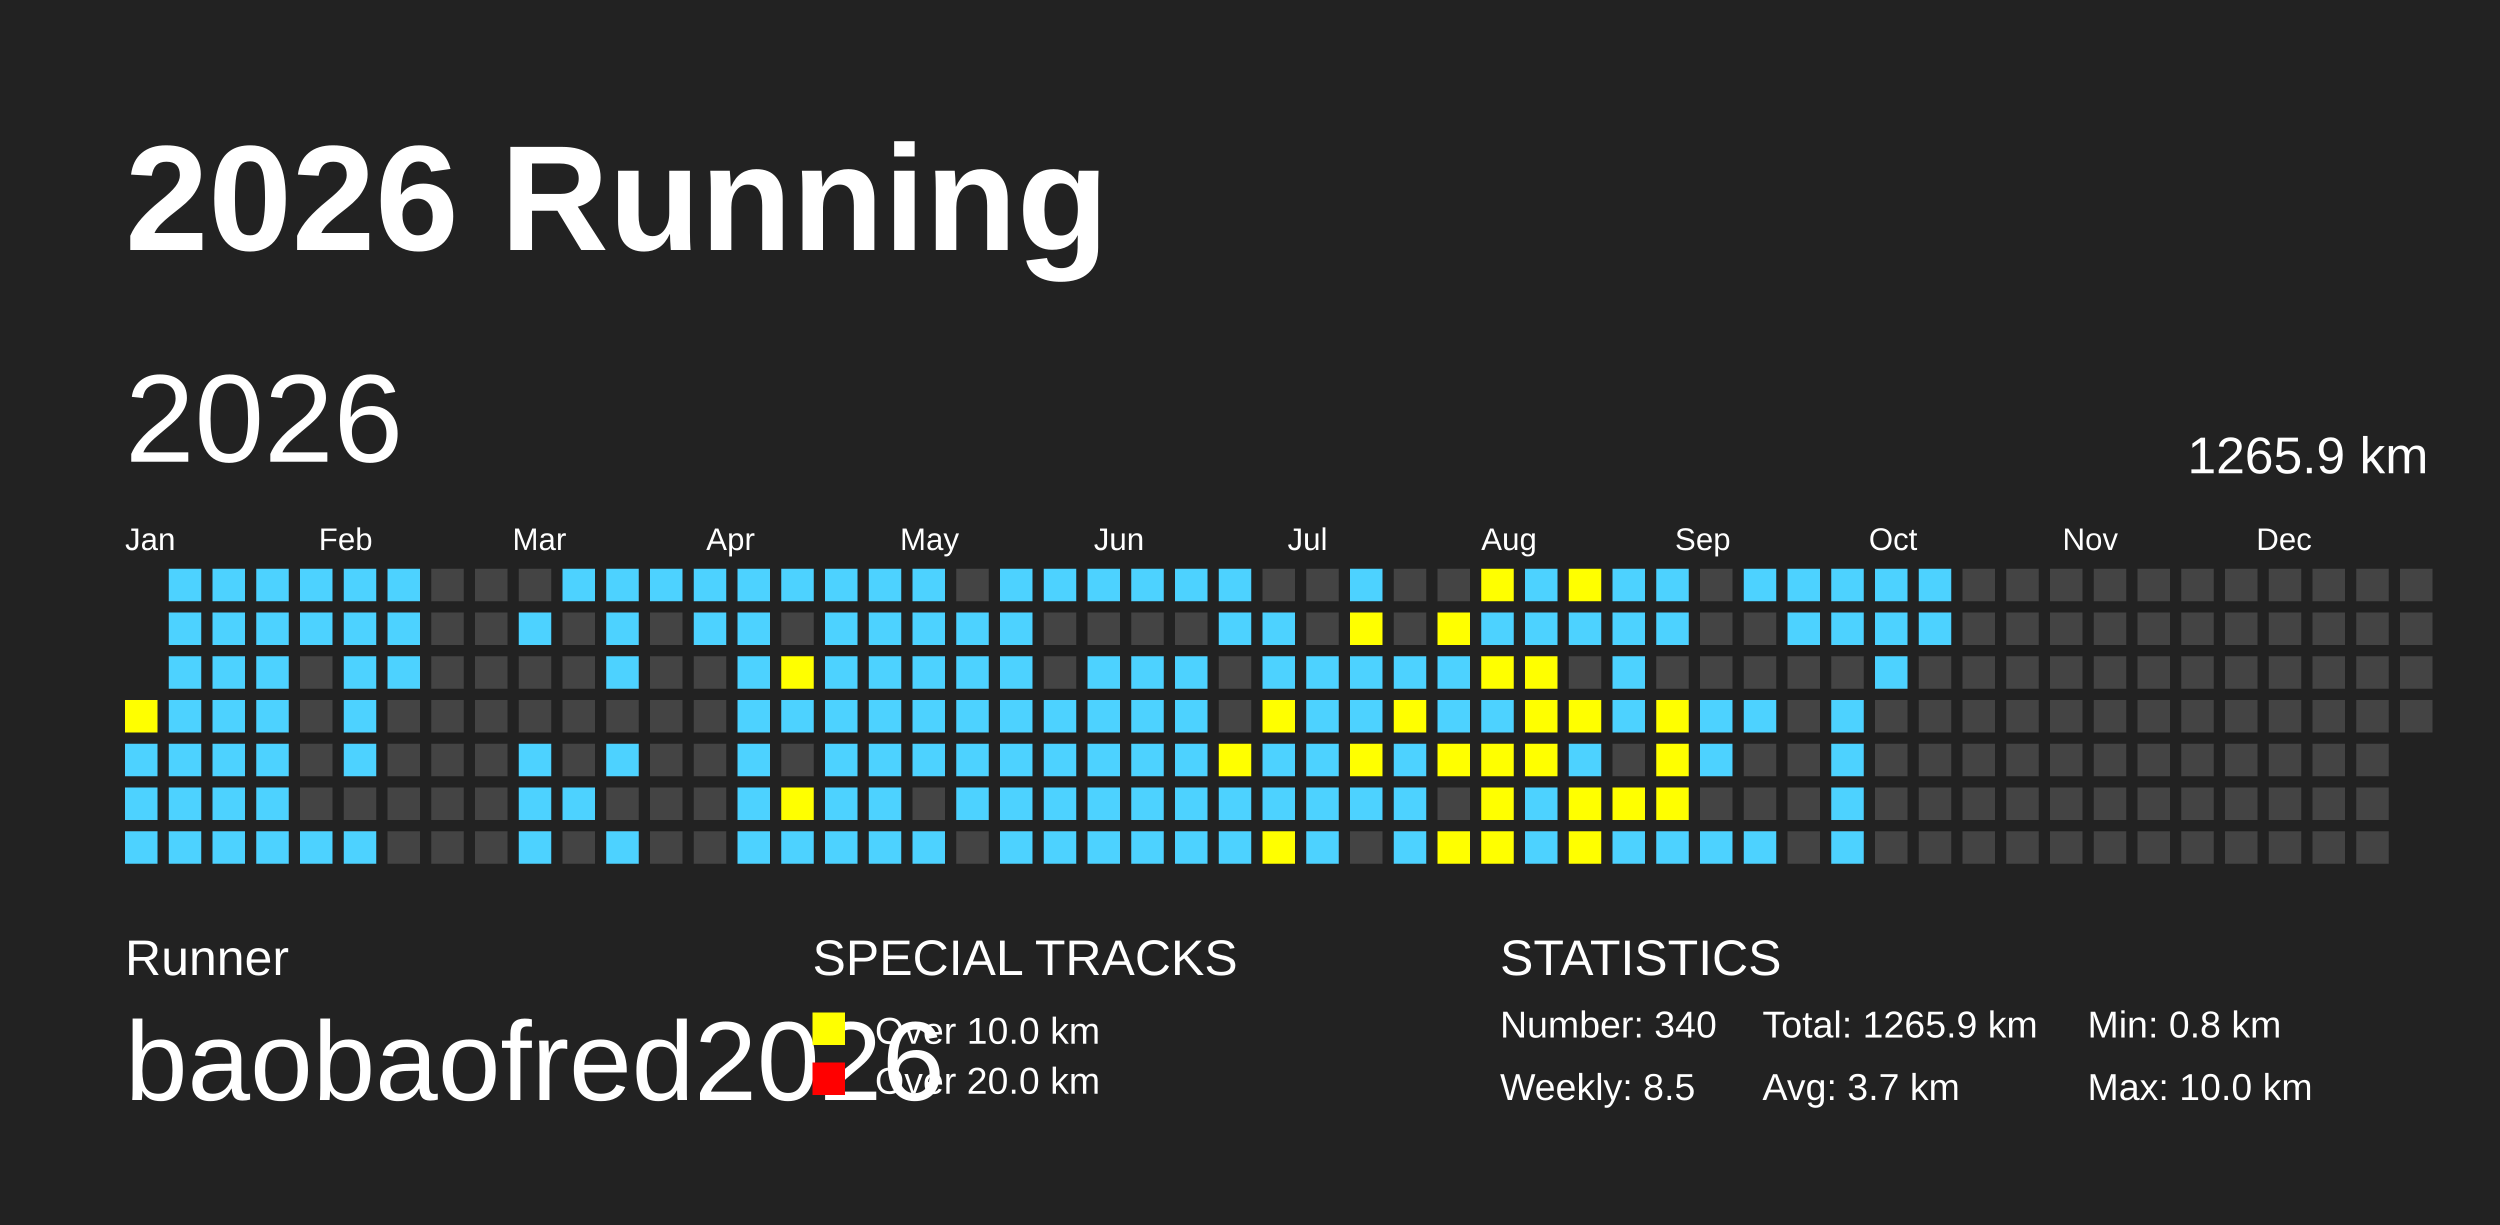
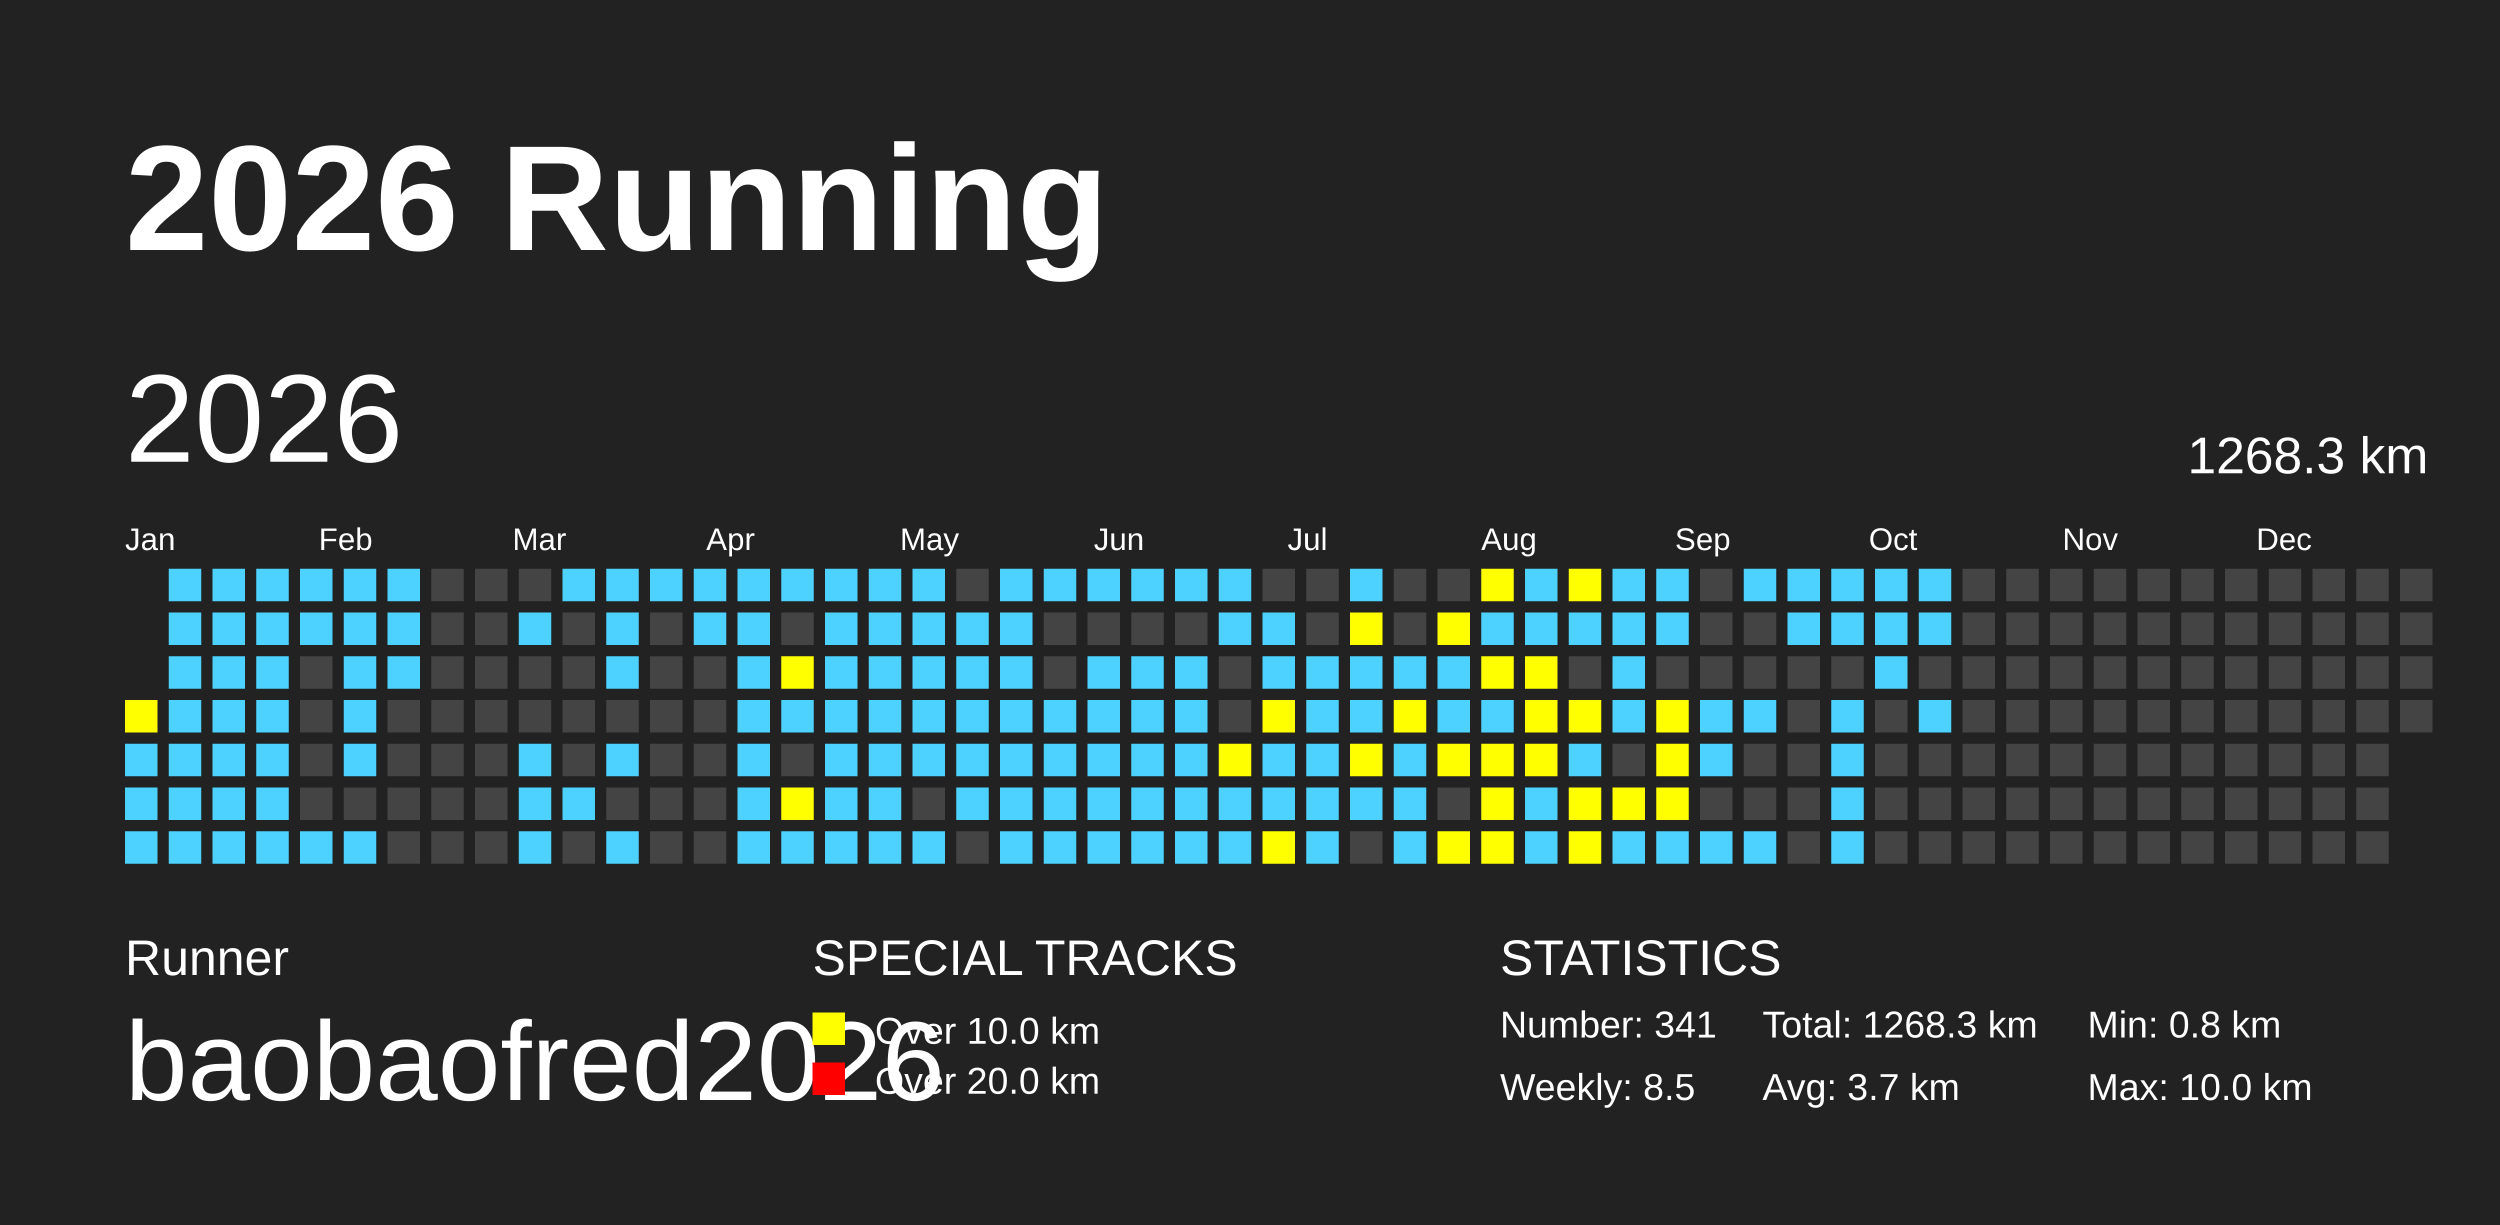
<svg xmlns="http://www.w3.org/2000/svg" baseProfile="full" height="98mm" version="1.1" viewBox="0,0,200,98" width="200mm">
  <defs />
  <rect fill="#222222" height="98" width="200" x="0" y="0" />
  <text fill="#FFFFFF" style="font-size:12px; font-family:Arial; font-weight:bold;" x="10" y="20">2026 Running</text>
  <text fill="#FFFFFF" style="font-size:4px; font-family:Arial" x="10" y="78">Runner</text>
  <text fill="#FFFFFF" style="font-size:9px; font-family:Arial" x="10" y="88">baobaofred2026</text>
  <text fill="#FFFFFF" style="font-size:4px; font-family:Arial" x="65" y="78">SPECIAL TRACKS</text>
  <rect fill="yellow" height="2.6" width="2.6" x="65" y="81" />
  <text fill="#FFFFFF" style="font-size:3px; font-family:Arial" x="70" y="83.5">Over 10.0 km</text>
  <rect fill="red" height="2.6" width="2.6" x="65" y="85" />
  <text fill="#FFFFFF" style="font-size:3px; font-family:Arial" x="70" y="87.5">Over 20.0 km</text>
  <text fill="#FFFFFF" style="font-size:4px; font-family:Arial" x="120" y="78">STATISTICS</text>
-   <text fill="#FFFFFF" style="font-size:3px; font-family:Arial" x="120" y="83">Number: 340</text>
+   <text fill="#FFFFFF" style="font-size:3px; font-family:Arial" x="120" y="83">Number: 341</text>
  <text fill="#FFFFFF" style="font-size:3px; font-family:Arial" x="120" y="88">Weekly: 8.5</text>
-   <text fill="#FFFFFF" style="font-size:3px; font-family:Arial" x="141" y="83">Total: 1265.9 km</text>
+   <text fill="#FFFFFF" style="font-size:3px; font-family:Arial" x="141" y="83">Total: 1268.3 km</text>
  <text fill="#FFFFFF" style="font-size:3px; font-family:Arial" x="141" y="88">Avg: 3.7 km</text>
  <text fill="#FFFFFF" style="font-size:3px; font-family:Arial" x="167" y="83">Min: 0.8 km</text>
  <text fill="#FFFFFF" style="font-size:3px; font-family:Arial" x="167" y="88">Max: 10.0 km</text>
  <text dominant-baseline="hanging" fill="#FFFFFF" style="font-size:10.0px; font-family:Arial;" x="10" y="30">2026</text>
-   <text dominant-baseline="hanging" fill="#FFFFFF" style="font-size:4.125px; font-family:Arial;" x="175" y="35">1265.9 km</text>
+   <text dominant-baseline="hanging" fill="#FFFFFF" style="font-size:4.125px; font-family:Arial;" x="175" y="35">1268.3 km</text>
  <text fill="#FFFFFF" style="font-size:2.5px; font-family:Arial" x="10.0" y="44">Jan</text>
  <text fill="#FFFFFF" style="font-size:2.5px; font-family:Arial" x="25.5" y="44">Feb</text>
  <text fill="#FFFFFF" style="font-size:2.5px; font-family:Arial" x="41.0" y="44">Mar</text>
  <text fill="#FFFFFF" style="font-size:2.5px; font-family:Arial" x="56.5" y="44">Apr</text>
  <text fill="#FFFFFF" style="font-size:2.5px; font-family:Arial" x="72.0" y="44">May</text>
  <text fill="#FFFFFF" style="font-size:2.5px; font-family:Arial" x="87.5" y="44">Jun</text>
  <text fill="#FFFFFF" style="font-size:2.5px; font-family:Arial" x="103.0" y="44">Jul</text>
  <text fill="#FFFFFF" style="font-size:2.5px; font-family:Arial" x="118.5" y="44">Aug</text>
  <text fill="#FFFFFF" style="font-size:2.5px; font-family:Arial" x="134.0" y="44">Sep</text>
  <text fill="#FFFFFF" style="font-size:2.5px; font-family:Arial" x="149.5" y="44">Oct</text>
  <text fill="#FFFFFF" style="font-size:2.5px; font-family:Arial" x="165.0" y="44">Nov</text>
  <text fill="#FFFFFF" style="font-size:2.5px; font-family:Arial" x="180.5" y="44">Dec</text>
  <rect fill="yellow" height="2.6" width="2.6" x="10.0" y="56.0" />
  <rect fill="#4DD2FF" height="2.6" width="2.6" x="10.0" y="59.5" />
  <rect fill="#4DD2FF" height="2.6" width="2.6" x="10.0" y="63.0" />
  <rect fill="#4DD2FF" height="2.6" width="2.6" x="10.0" y="66.5" />
  <rect fill="#4DD2FF" height="2.6" width="2.6" x="13.5" y="45.5" />
  <rect fill="#4DD2FF" height="2.6" width="2.6" x="13.5" y="49.0" />
  <rect fill="#4DD2FF" height="2.6" width="2.6" x="13.5" y="52.5" />
  <rect fill="#4DD2FF" height="2.6" width="2.6" x="13.5" y="56.0" />
  <rect fill="#4DD2FF" height="2.6" width="2.6" x="13.5" y="59.5" />
  <rect fill="#4DD2FF" height="2.6" width="2.6" x="13.5" y="63.0" />
  <rect fill="#4DD2FF" height="2.6" width="2.6" x="13.5" y="66.5" />
  <rect fill="#4DD2FF" height="2.6" width="2.6" x="17.0" y="45.5" />
  <rect fill="#4DD2FF" height="2.6" width="2.6" x="17.0" y="49.0" />
  <rect fill="#4DD2FF" height="2.6" width="2.6" x="17.0" y="52.5" />
  <rect fill="#4DD2FF" height="2.6" width="2.6" x="17.0" y="56.0" />
  <rect fill="#4DD2FF" height="2.6" width="2.6" x="17.0" y="59.5" />
  <rect fill="#4DD2FF" height="2.6" width="2.6" x="17.0" y="63.0" />
  <rect fill="#4DD2FF" height="2.6" width="2.6" x="17.0" y="66.5" />
  <rect fill="#4DD2FF" height="2.6" width="2.6" x="20.5" y="45.5" />
  <rect fill="#4DD2FF" height="2.6" width="2.6" x="20.5" y="49.0" />
  <rect fill="#4DD2FF" height="2.6" width="2.6" x="20.5" y="52.5" />
  <rect fill="#4DD2FF" height="2.6" width="2.6" x="20.5" y="56.0" />
  <rect fill="#4DD2FF" height="2.6" width="2.6" x="20.5" y="59.5" />
  <rect fill="#4DD2FF" height="2.6" width="2.6" x="20.5" y="63.0" />
  <rect fill="#4DD2FF" height="2.6" width="2.6" x="20.5" y="66.5" />
  <rect fill="#4DD2FF" height="2.6" width="2.6" x="24.0" y="45.5" />
  <rect fill="#4DD2FF" height="2.6" width="2.6" x="24.0" y="49.0" />
  <rect fill="#444444" height="2.6" width="2.6" x="24.0" y="52.5" />
  <rect fill="#444444" height="2.6" width="2.6" x="24.0" y="56.0" />
  <rect fill="#444444" height="2.6" width="2.6" x="24.0" y="59.5" />
  <rect fill="#444444" height="2.6" width="2.6" x="24.0" y="63.0" />
  <rect fill="#4DD2FF" height="2.6" width="2.6" x="24.0" y="66.5" />
  <rect fill="#4DD2FF" height="2.6" width="2.6" x="27.5" y="45.5" />
  <rect fill="#4DD2FF" height="2.6" width="2.6" x="27.5" y="49.0" />
  <rect fill="#4DD2FF" height="2.6" width="2.6" x="27.5" y="52.5" />
  <rect fill="#4DD2FF" height="2.6" width="2.6" x="27.5" y="56.0" />
  <rect fill="#4DD2FF" height="2.6" width="2.6" x="27.5" y="59.5" />
  <rect fill="#444444" height="2.6" width="2.6" x="27.5" y="63.0" />
  <rect fill="#4DD2FF" height="2.6" width="2.6" x="27.5" y="66.5" />
  <rect fill="#4DD2FF" height="2.6" width="2.6" x="31.0" y="45.5" />
  <rect fill="#4DD2FF" height="2.6" width="2.6" x="31.0" y="49.0" />
  <rect fill="#4DD2FF" height="2.6" width="2.6" x="31.0" y="52.5" />
  <rect fill="#444444" height="2.6" width="2.6" x="31.0" y="56.0" />
  <rect fill="#444444" height="2.6" width="2.6" x="31.0" y="59.5" />
  <rect fill="#444444" height="2.6" width="2.6" x="31.0" y="63.0" />
  <rect fill="#444444" height="2.6" width="2.6" x="31.0" y="66.5" />
  <rect fill="#444444" height="2.6" width="2.6" x="34.5" y="45.5" />
  <rect fill="#444444" height="2.6" width="2.6" x="34.5" y="49.0" />
  <rect fill="#444444" height="2.6" width="2.6" x="34.5" y="52.5" />
  <rect fill="#444444" height="2.6" width="2.6" x="34.5" y="56.0" />
  <rect fill="#444444" height="2.6" width="2.6" x="34.5" y="59.5" />
  <rect fill="#444444" height="2.6" width="2.6" x="34.5" y="63.0" />
  <rect fill="#444444" height="2.6" width="2.6" x="34.5" y="66.5" />
  <rect fill="#444444" height="2.6" width="2.6" x="38.0" y="45.5" />
  <rect fill="#444444" height="2.6" width="2.6" x="38.0" y="49.0" />
  <rect fill="#444444" height="2.6" width="2.6" x="38.0" y="52.5" />
  <rect fill="#444444" height="2.6" width="2.6" x="38.0" y="56.0" />
  <rect fill="#444444" height="2.6" width="2.6" x="38.0" y="59.5" />
  <rect fill="#444444" height="2.6" width="2.6" x="38.0" y="63.0" />
  <rect fill="#444444" height="2.6" width="2.6" x="38.0" y="66.5" />
  <rect fill="#444444" height="2.6" width="2.6" x="41.5" y="45.5" />
  <rect fill="#4DD2FF" height="2.6" width="2.6" x="41.5" y="49.0" />
  <rect fill="#444444" height="2.6" width="2.6" x="41.5" y="52.5" />
  <rect fill="#444444" height="2.6" width="2.6" x="41.5" y="56.0" />
  <rect fill="#4DD2FF" height="2.6" width="2.6" x="41.5" y="59.5" />
  <rect fill="#4DD2FF" height="2.6" width="2.6" x="41.5" y="63.0" />
  <rect fill="#4DD2FF" height="2.6" width="2.6" x="41.5" y="66.5" />
  <rect fill="#4DD2FF" height="2.6" width="2.6" x="45.0" y="45.5" />
  <rect fill="#444444" height="2.6" width="2.6" x="45.0" y="49.0" />
  <rect fill="#444444" height="2.6" width="2.6" x="45.0" y="52.5" />
  <rect fill="#444444" height="2.6" width="2.6" x="45.0" y="56.0" />
  <rect fill="#444444" height="2.6" width="2.6" x="45.0" y="59.5" />
  <rect fill="#4DD2FF" height="2.6" width="2.6" x="45.0" y="63.0" />
  <rect fill="#444444" height="2.6" width="2.6" x="45.0" y="66.5" />
  <rect fill="#4DD2FF" height="2.6" width="2.6" x="48.5" y="45.5" />
  <rect fill="#4DD2FF" height="2.6" width="2.6" x="48.5" y="49.0" />
  <rect fill="#4DD2FF" height="2.6" width="2.6" x="48.5" y="52.5" />
  <rect fill="#444444" height="2.6" width="2.6" x="48.5" y="56.0" />
  <rect fill="#4DD2FF" height="2.6" width="2.6" x="48.5" y="59.5" />
  <rect fill="#444444" height="2.6" width="2.6" x="48.5" y="63.0" />
  <rect fill="#4DD2FF" height="2.6" width="2.6" x="48.5" y="66.5" />
  <rect fill="#4DD2FF" height="2.6" width="2.6" x="52.0" y="45.5" />
  <rect fill="#444444" height="2.6" width="2.6" x="52.0" y="49.0" />
  <rect fill="#444444" height="2.6" width="2.6" x="52.0" y="52.5" />
  <rect fill="#444444" height="2.6" width="2.6" x="52.0" y="56.0" />
  <rect fill="#444444" height="2.6" width="2.6" x="52.0" y="59.5" />
  <rect fill="#444444" height="2.6" width="2.6" x="52.0" y="63.0" />
  <rect fill="#444444" height="2.6" width="2.6" x="52.0" y="66.5" />
  <rect fill="#4DD2FF" height="2.6" width="2.6" x="55.5" y="45.5" />
  <rect fill="#4DD2FF" height="2.6" width="2.6" x="55.5" y="49.0" />
  <rect fill="#444444" height="2.6" width="2.6" x="55.5" y="52.5" />
  <rect fill="#444444" height="2.6" width="2.6" x="55.5" y="56.0" />
  <rect fill="#444444" height="2.6" width="2.6" x="55.5" y="59.5" />
  <rect fill="#444444" height="2.6" width="2.6" x="55.5" y="63.0" />
  <rect fill="#444444" height="2.6" width="2.6" x="55.5" y="66.5" />
  <rect fill="#4DD2FF" height="2.6" width="2.6" x="59.0" y="45.5" />
  <rect fill="#4DD2FF" height="2.6" width="2.6" x="59.0" y="49.0" />
  <rect fill="#4DD2FF" height="2.6" width="2.6" x="59.0" y="52.5" />
  <rect fill="#4DD2FF" height="2.6" width="2.6" x="59.0" y="56.0" />
  <rect fill="#4DD2FF" height="2.6" width="2.6" x="59.0" y="59.5" />
  <rect fill="#4DD2FF" height="2.6" width="2.6" x="59.0" y="63.0" />
  <rect fill="#4DD2FF" height="2.6" width="2.6" x="59.0" y="66.5" />
  <rect fill="#4DD2FF" height="2.6" width="2.6" x="62.5" y="45.5" />
  <rect fill="#444444" height="2.6" width="2.6" x="62.5" y="49.0" />
  <rect fill="yellow" height="2.6" width="2.6" x="62.5" y="52.5" />
  <rect fill="#4DD2FF" height="2.6" width="2.6" x="62.5" y="56.0" />
  <rect fill="#444444" height="2.6" width="2.6" x="62.5" y="59.5" />
  <rect fill="yellow" height="2.6" width="2.6" x="62.5" y="63.0" />
  <rect fill="#4DD2FF" height="2.6" width="2.6" x="62.5" y="66.5" />
  <rect fill="#4DD2FF" height="2.6" width="2.6" x="66.0" y="45.5" />
  <rect fill="#4DD2FF" height="2.6" width="2.6" x="66.0" y="49.0" />
  <rect fill="#4DD2FF" height="2.6" width="2.6" x="66.0" y="52.5" />
  <rect fill="#4DD2FF" height="2.6" width="2.6" x="66.0" y="56.0" />
  <rect fill="#4DD2FF" height="2.6" width="2.6" x="66.0" y="59.5" />
  <rect fill="#4DD2FF" height="2.6" width="2.6" x="66.0" y="63.0" />
  <rect fill="#4DD2FF" height="2.6" width="2.6" x="66.0" y="66.5" />
  <rect fill="#4DD2FF" height="2.6" width="2.6" x="69.5" y="45.5" />
  <rect fill="#4DD2FF" height="2.6" width="2.6" x="69.5" y="49.0" />
  <rect fill="#4DD2FF" height="2.6" width="2.6" x="69.5" y="52.5" />
  <rect fill="#4DD2FF" height="2.6" width="2.6" x="69.5" y="56.0" />
  <rect fill="#4DD2FF" height="2.6" width="2.6" x="69.5" y="59.5" />
  <rect fill="#4DD2FF" height="2.6" width="2.6" x="69.5" y="63.0" />
  <rect fill="#4DD2FF" height="2.6" width="2.6" x="69.5" y="66.5" />
  <rect fill="#4DD2FF" height="2.6" width="2.6" x="73.0" y="45.5" />
  <rect fill="#4DD2FF" height="2.6" width="2.6" x="73.0" y="49.0" />
  <rect fill="#4DD2FF" height="2.6" width="2.6" x="73.0" y="52.5" />
  <rect fill="#4DD2FF" height="2.6" width="2.6" x="73.0" y="56.0" />
  <rect fill="#4DD2FF" height="2.6" width="2.6" x="73.0" y="59.5" />
  <rect fill="#444444" height="2.6" width="2.6" x="73.0" y="63.0" />
  <rect fill="#4DD2FF" height="2.6" width="2.6" x="73.0" y="66.5" />
  <rect fill="#444444" height="2.6" width="2.6" x="76.5" y="45.5" />
  <rect fill="#4DD2FF" height="2.6" width="2.6" x="76.5" y="49.0" />
  <rect fill="#4DD2FF" height="2.6" width="2.6" x="76.5" y="52.5" />
  <rect fill="#4DD2FF" height="2.6" width="2.6" x="76.5" y="56.0" />
  <rect fill="#4DD2FF" height="2.6" width="2.6" x="76.5" y="59.5" />
  <rect fill="#4DD2FF" height="2.6" width="2.6" x="76.5" y="63.0" />
  <rect fill="#444444" height="2.6" width="2.6" x="76.5" y="66.5" />
  <rect fill="#4DD2FF" height="2.6" width="2.6" x="80.0" y="45.5" />
  <rect fill="#4DD2FF" height="2.6" width="2.6" x="80.0" y="49.0" />
  <rect fill="#4DD2FF" height="2.6" width="2.6" x="80.0" y="52.5" />
  <rect fill="#4DD2FF" height="2.6" width="2.6" x="80.0" y="56.0" />
  <rect fill="#4DD2FF" height="2.6" width="2.6" x="80.0" y="59.5" />
  <rect fill="#4DD2FF" height="2.6" width="2.6" x="80.0" y="63.0" />
  <rect fill="#4DD2FF" height="2.6" width="2.6" x="80.0" y="66.5" />
  <rect fill="#4DD2FF" height="2.6" width="2.6" x="83.5" y="45.5" />
  <rect fill="#444444" height="2.6" width="2.6" x="83.5" y="49.0" />
  <rect fill="#444444" height="2.6" width="2.6" x="83.5" y="52.5" />
  <rect fill="#4DD2FF" height="2.6" width="2.6" x="83.5" y="56.0" />
  <rect fill="#4DD2FF" height="2.6" width="2.6" x="83.5" y="59.5" />
  <rect fill="#4DD2FF" height="2.6" width="2.6" x="83.5" y="63.0" />
  <rect fill="#4DD2FF" height="2.6" width="2.6" x="83.5" y="66.5" />
  <rect fill="#4DD2FF" height="2.6" width="2.6" x="87.0" y="45.5" />
  <rect fill="#444444" height="2.6" width="2.6" x="87.0" y="49.0" />
  <rect fill="#4DD2FF" height="2.6" width="2.6" x="87.0" y="52.5" />
  <rect fill="#4DD2FF" height="2.6" width="2.6" x="87.0" y="56.0" />
  <rect fill="#4DD2FF" height="2.6" width="2.6" x="87.0" y="59.5" />
  <rect fill="#4DD2FF" height="2.6" width="2.6" x="87.0" y="63.0" />
  <rect fill="#4DD2FF" height="2.6" width="2.6" x="87.0" y="66.5" />
  <rect fill="#4DD2FF" height="2.6" width="2.6" x="90.5" y="45.5" />
  <rect fill="#444444" height="2.6" width="2.6" x="90.5" y="49.0" />
  <rect fill="#4DD2FF" height="2.6" width="2.6" x="90.5" y="52.5" />
  <rect fill="#4DD2FF" height="2.6" width="2.6" x="90.5" y="56.0" />
  <rect fill="#4DD2FF" height="2.6" width="2.6" x="90.5" y="59.5" />
  <rect fill="#4DD2FF" height="2.6" width="2.6" x="90.5" y="63.0" />
  <rect fill="#4DD2FF" height="2.6" width="2.6" x="90.5" y="66.5" />
  <rect fill="#4DD2FF" height="2.6" width="2.6" x="94.0" y="45.5" />
  <rect fill="#444444" height="2.6" width="2.6" x="94.0" y="49.0" />
  <rect fill="#4DD2FF" height="2.6" width="2.6" x="94.0" y="52.5" />
  <rect fill="#4DD2FF" height="2.6" width="2.6" x="94.0" y="56.0" />
  <rect fill="#4DD2FF" height="2.6" width="2.6" x="94.0" y="59.5" />
  <rect fill="#4DD2FF" height="2.6" width="2.6" x="94.0" y="63.0" />
  <rect fill="#4DD2FF" height="2.6" width="2.6" x="94.0" y="66.5" />
  <rect fill="#4DD2FF" height="2.6" width="2.6" x="97.5" y="45.5" />
  <rect fill="#4DD2FF" height="2.6" width="2.6" x="97.5" y="49.0" />
  <rect fill="#444444" height="2.6" width="2.6" x="97.5" y="52.5" />
  <rect fill="#444444" height="2.6" width="2.6" x="97.5" y="56.0" />
  <rect fill="yellow" height="2.6" width="2.6" x="97.5" y="59.5" />
  <rect fill="#4DD2FF" height="2.6" width="2.6" x="97.5" y="63.0" />
  <rect fill="#4DD2FF" height="2.6" width="2.6" x="97.5" y="66.5" />
  <rect fill="#444444" height="2.6" width="2.6" x="101.0" y="45.5" />
  <rect fill="#4DD2FF" height="2.6" width="2.6" x="101.0" y="49.0" />
  <rect fill="#4DD2FF" height="2.6" width="2.6" x="101.0" y="52.5" />
  <rect fill="yellow" height="2.6" width="2.6" x="101.0" y="56.0" />
  <rect fill="#4DD2FF" height="2.6" width="2.6" x="101.0" y="59.5" />
  <rect fill="#4DD2FF" height="2.6" width="2.6" x="101.0" y="63.0" />
  <rect fill="yellow" height="2.6" width="2.6" x="101.0" y="66.5" />
  <rect fill="#444444" height="2.6" width="2.6" x="104.5" y="45.5" />
  <rect fill="#444444" height="2.6" width="2.6" x="104.5" y="49.0" />
  <rect fill="#4DD2FF" height="2.6" width="2.6" x="104.5" y="52.5" />
  <rect fill="#4DD2FF" height="2.6" width="2.6" x="104.5" y="56.0" />
  <rect fill="#4DD2FF" height="2.6" width="2.6" x="104.5" y="59.5" />
  <rect fill="#4DD2FF" height="2.6" width="2.6" x="104.5" y="63.0" />
  <rect fill="#4DD2FF" height="2.6" width="2.6" x="104.5" y="66.5" />
  <rect fill="#4DD2FF" height="2.6" width="2.6" x="108.0" y="45.5" />
  <rect fill="yellow" height="2.6" width="2.6" x="108.0" y="49.0" />
  <rect fill="#4DD2FF" height="2.6" width="2.6" x="108.0" y="52.5" />
  <rect fill="#4DD2FF" height="2.6" width="2.6" x="108.0" y="56.0" />
  <rect fill="yellow" height="2.6" width="2.6" x="108.0" y="59.5" />
  <rect fill="#4DD2FF" height="2.6" width="2.6" x="108.0" y="63.0" />
  <rect fill="#444444" height="2.6" width="2.6" x="108.0" y="66.5" />
  <rect fill="#444444" height="2.6" width="2.6" x="111.5" y="45.5" />
  <rect fill="#444444" height="2.6" width="2.6" x="111.5" y="49.0" />
  <rect fill="#4DD2FF" height="2.6" width="2.6" x="111.5" y="52.5" />
  <rect fill="yellow" height="2.6" width="2.6" x="111.5" y="56.0" />
  <rect fill="#4DD2FF" height="2.6" width="2.6" x="111.5" y="59.5" />
  <rect fill="#4DD2FF" height="2.6" width="2.6" x="111.5" y="63.0" />
  <rect fill="#4DD2FF" height="2.6" width="2.6" x="111.5" y="66.5" />
  <rect fill="#444444" height="2.6" width="2.6" x="115.0" y="45.5" />
  <rect fill="yellow" height="2.6" width="2.6" x="115.0" y="49.0" />
  <rect fill="#4DD2FF" height="2.6" width="2.6" x="115.0" y="52.5" />
  <rect fill="#4DD2FF" height="2.6" width="2.6" x="115.0" y="56.0" />
  <rect fill="yellow" height="2.6" width="2.6" x="115.0" y="59.5" />
  <rect fill="#444444" height="2.6" width="2.6" x="115.0" y="63.0" />
  <rect fill="yellow" height="2.6" width="2.6" x="115.0" y="66.5" />
  <rect fill="yellow" height="2.6" width="2.6" x="118.5" y="45.5" />
  <rect fill="#4DD2FF" height="2.6" width="2.6" x="118.5" y="49.0" />
  <rect fill="yellow" height="2.6" width="2.6" x="118.5" y="52.5" />
  <rect fill="#4DD2FF" height="2.6" width="2.6" x="118.5" y="56.0" />
  <rect fill="yellow" height="2.6" width="2.6" x="118.5" y="59.5" />
  <rect fill="yellow" height="2.6" width="2.6" x="118.5" y="63.0" />
  <rect fill="yellow" height="2.6" width="2.6" x="118.5" y="66.5" />
  <rect fill="#4DD2FF" height="2.6" width="2.6" x="122.0" y="45.5" />
  <rect fill="#4DD2FF" height="2.6" width="2.6" x="122.0" y="49.0" />
  <rect fill="yellow" height="2.6" width="2.6" x="122.0" y="52.5" />
  <rect fill="yellow" height="2.6" width="2.6" x="122.0" y="56.0" />
  <rect fill="yellow" height="2.6" width="2.6" x="122.0" y="59.5" />
  <rect fill="#4DD2FF" height="2.6" width="2.6" x="122.0" y="63.0" />
  <rect fill="#4DD2FF" height="2.6" width="2.6" x="122.0" y="66.5" />
  <rect fill="yellow" height="2.6" width="2.6" x="125.5" y="45.5" />
  <rect fill="#4DD2FF" height="2.6" width="2.6" x="125.5" y="49.0" />
  <rect fill="#444444" height="2.6" width="2.6" x="125.5" y="52.5" />
  <rect fill="yellow" height="2.6" width="2.6" x="125.5" y="56.0" />
  <rect fill="#4DD2FF" height="2.6" width="2.6" x="125.5" y="59.5" />
  <rect fill="yellow" height="2.6" width="2.6" x="125.5" y="63.0" />
  <rect fill="yellow" height="2.6" width="2.6" x="125.5" y="66.5" />
  <rect fill="#4DD2FF" height="2.6" width="2.6" x="129.0" y="45.5" />
  <rect fill="#4DD2FF" height="2.6" width="2.6" x="129.0" y="49.0" />
  <rect fill="#4DD2FF" height="2.6" width="2.6" x="129.0" y="52.5" />
  <rect fill="#4DD2FF" height="2.6" width="2.6" x="129.0" y="56.0" />
  <rect fill="#444444" height="2.6" width="2.6" x="129.0" y="59.5" />
  <rect fill="yellow" height="2.6" width="2.6" x="129.0" y="63.0" />
  <rect fill="#4DD2FF" height="2.6" width="2.6" x="129.0" y="66.5" />
  <rect fill="#4DD2FF" height="2.6" width="2.6" x="132.5" y="45.5" />
  <rect fill="#4DD2FF" height="2.6" width="2.6" x="132.5" y="49.0" />
  <rect fill="#444444" height="2.6" width="2.6" x="132.5" y="52.5" />
  <rect fill="yellow" height="2.6" width="2.6" x="132.5" y="56.0" />
  <rect fill="yellow" height="2.6" width="2.6" x="132.5" y="59.5" />
  <rect fill="yellow" height="2.6" width="2.6" x="132.5" y="63.0" />
  <rect fill="#4DD2FF" height="2.6" width="2.6" x="132.5" y="66.5" />
  <rect fill="#444444" height="2.6" width="2.6" x="136.0" y="45.5" />
  <rect fill="#444444" height="2.6" width="2.6" x="136.0" y="49.0" />
  <rect fill="#444444" height="2.6" width="2.6" x="136.0" y="52.5" />
  <rect fill="#4DD2FF" height="2.6" width="2.6" x="136.0" y="56.0" />
  <rect fill="#4DD2FF" height="2.6" width="2.6" x="136.0" y="59.5" />
  <rect fill="#444444" height="2.6" width="2.6" x="136.0" y="63.0" />
  <rect fill="#4DD2FF" height="2.6" width="2.6" x="136.0" y="66.5" />
  <rect fill="#4DD2FF" height="2.6" width="2.6" x="139.5" y="45.5" />
  <rect fill="#444444" height="2.6" width="2.6" x="139.5" y="49.0" />
  <rect fill="#444444" height="2.6" width="2.6" x="139.5" y="52.5" />
  <rect fill="#4DD2FF" height="2.6" width="2.6" x="139.5" y="56.0" />
  <rect fill="#444444" height="2.6" width="2.6" x="139.5" y="59.5" />
  <rect fill="#444444" height="2.6" width="2.6" x="139.5" y="63.0" />
  <rect fill="#4DD2FF" height="2.6" width="2.6" x="139.5" y="66.5" />
  <rect fill="#4DD2FF" height="2.6" width="2.6" x="143.0" y="45.5" />
  <rect fill="#4DD2FF" height="2.6" width="2.6" x="143.0" y="49.0" />
  <rect fill="#444444" height="2.6" width="2.6" x="143.0" y="52.5" />
  <rect fill="#444444" height="2.6" width="2.6" x="143.0" y="56.0" />
  <rect fill="#444444" height="2.6" width="2.6" x="143.0" y="59.5" />
  <rect fill="#444444" height="2.6" width="2.6" x="143.0" y="63.0" />
  <rect fill="#444444" height="2.6" width="2.6" x="143.0" y="66.5" />
  <rect fill="#4DD2FF" height="2.6" width="2.6" x="146.5" y="45.5" />
  <rect fill="#4DD2FF" height="2.6" width="2.6" x="146.5" y="49.0" />
  <rect fill="#444444" height="2.6" width="2.6" x="146.5" y="52.5" />
  <rect fill="#4DD2FF" height="2.6" width="2.6" x="146.5" y="56.0" />
  <rect fill="#4DD2FF" height="2.6" width="2.6" x="146.5" y="59.5" />
  <rect fill="#4DD2FF" height="2.6" width="2.6" x="146.5" y="63.0" />
  <rect fill="#4DD2FF" height="2.6" width="2.6" x="146.5" y="66.5" />
  <rect fill="#4DD2FF" height="2.6" width="2.6" x="150.0" y="45.5" />
  <rect fill="#4DD2FF" height="2.6" width="2.6" x="150.0" y="49.0" />
  <rect fill="#4DD2FF" height="2.6" width="2.6" x="150.0" y="52.5" />
  <rect fill="#444444" height="2.6" width="2.6" x="150.0" y="56.0" />
  <rect fill="#444444" height="2.6" width="2.6" x="150.0" y="59.5" />
  <rect fill="#444444" height="2.6" width="2.6" x="150.0" y="63.0" />
  <rect fill="#444444" height="2.6" width="2.6" x="150.0" y="66.5" />
  <rect fill="#4DD2FF" height="2.6" width="2.6" x="153.5" y="45.5" />
  <rect fill="#4DD2FF" height="2.6" width="2.6" x="153.5" y="49.0" />
  <rect fill="#444444" height="2.6" width="2.6" x="153.5" y="52.5" />
-   <rect fill="#444444" height="2.6" width="2.6" x="153.5" y="56.0" />
+   <rect fill="#4DD2FF" height="2.6" width="2.6" x="153.5" y="56.0" />
  <rect fill="#444444" height="2.6" width="2.6" x="153.5" y="59.5" />
  <rect fill="#444444" height="2.6" width="2.6" x="153.5" y="63.0" />
  <rect fill="#444444" height="2.6" width="2.6" x="153.5" y="66.5" />
  <rect fill="#444444" height="2.6" width="2.6" x="157.0" y="45.5" />
  <rect fill="#444444" height="2.6" width="2.6" x="157.0" y="49.0" />
  <rect fill="#444444" height="2.6" width="2.6" x="157.0" y="52.5" />
  <rect fill="#444444" height="2.6" width="2.6" x="157.0" y="56.0" />
  <rect fill="#444444" height="2.6" width="2.6" x="157.0" y="59.5" />
  <rect fill="#444444" height="2.6" width="2.6" x="157.0" y="63.0" />
  <rect fill="#444444" height="2.6" width="2.6" x="157.0" y="66.5" />
  <rect fill="#444444" height="2.6" width="2.6" x="160.5" y="45.5" />
  <rect fill="#444444" height="2.6" width="2.6" x="160.5" y="49.0" />
  <rect fill="#444444" height="2.6" width="2.6" x="160.5" y="52.5" />
  <rect fill="#444444" height="2.6" width="2.6" x="160.5" y="56.0" />
  <rect fill="#444444" height="2.6" width="2.6" x="160.5" y="59.5" />
  <rect fill="#444444" height="2.6" width="2.6" x="160.5" y="63.0" />
  <rect fill="#444444" height="2.6" width="2.6" x="160.5" y="66.5" />
  <rect fill="#444444" height="2.6" width="2.6" x="164.0" y="45.5" />
  <rect fill="#444444" height="2.6" width="2.6" x="164.0" y="49.0" />
  <rect fill="#444444" height="2.6" width="2.6" x="164.0" y="52.5" />
  <rect fill="#444444" height="2.6" width="2.6" x="164.0" y="56.0" />
  <rect fill="#444444" height="2.6" width="2.6" x="164.0" y="59.5" />
  <rect fill="#444444" height="2.6" width="2.6" x="164.0" y="63.0" />
  <rect fill="#444444" height="2.6" width="2.6" x="164.0" y="66.5" />
  <rect fill="#444444" height="2.6" width="2.6" x="167.5" y="45.5" />
  <rect fill="#444444" height="2.6" width="2.6" x="167.5" y="49.0" />
  <rect fill="#444444" height="2.6" width="2.6" x="167.5" y="52.5" />
  <rect fill="#444444" height="2.6" width="2.6" x="167.5" y="56.0" />
  <rect fill="#444444" height="2.6" width="2.6" x="167.5" y="59.5" />
  <rect fill="#444444" height="2.6" width="2.6" x="167.5" y="63.0" />
  <rect fill="#444444" height="2.6" width="2.6" x="167.5" y="66.5" />
  <rect fill="#444444" height="2.6" width="2.6" x="171.0" y="45.5" />
  <rect fill="#444444" height="2.6" width="2.6" x="171.0" y="49.0" />
  <rect fill="#444444" height="2.6" width="2.6" x="171.0" y="52.5" />
  <rect fill="#444444" height="2.6" width="2.6" x="171.0" y="56.0" />
  <rect fill="#444444" height="2.6" width="2.6" x="171.0" y="59.5" />
  <rect fill="#444444" height="2.6" width="2.6" x="171.0" y="63.0" />
  <rect fill="#444444" height="2.6" width="2.6" x="171.0" y="66.5" />
  <rect fill="#444444" height="2.6" width="2.6" x="174.5" y="45.5" />
  <rect fill="#444444" height="2.6" width="2.6" x="174.5" y="49.0" />
  <rect fill="#444444" height="2.6" width="2.6" x="174.5" y="52.5" />
  <rect fill="#444444" height="2.6" width="2.6" x="174.5" y="56.0" />
  <rect fill="#444444" height="2.6" width="2.6" x="174.5" y="59.5" />
  <rect fill="#444444" height="2.6" width="2.6" x="174.5" y="63.0" />
  <rect fill="#444444" height="2.6" width="2.6" x="174.5" y="66.5" />
  <rect fill="#444444" height="2.6" width="2.6" x="178.0" y="45.5" />
  <rect fill="#444444" height="2.6" width="2.6" x="178.0" y="49.0" />
  <rect fill="#444444" height="2.6" width="2.6" x="178.0" y="52.5" />
  <rect fill="#444444" height="2.6" width="2.6" x="178.0" y="56.0" />
  <rect fill="#444444" height="2.6" width="2.6" x="178.0" y="59.5" />
  <rect fill="#444444" height="2.6" width="2.6" x="178.0" y="63.0" />
  <rect fill="#444444" height="2.6" width="2.6" x="178.0" y="66.5" />
  <rect fill="#444444" height="2.6" width="2.6" x="181.5" y="45.5" />
  <rect fill="#444444" height="2.6" width="2.6" x="181.5" y="49.0" />
  <rect fill="#444444" height="2.6" width="2.6" x="181.5" y="52.5" />
  <rect fill="#444444" height="2.6" width="2.6" x="181.5" y="56.0" />
  <rect fill="#444444" height="2.6" width="2.6" x="181.5" y="59.5" />
  <rect fill="#444444" height="2.6" width="2.6" x="181.5" y="63.0" />
  <rect fill="#444444" height="2.6" width="2.6" x="181.5" y="66.5" />
  <rect fill="#444444" height="2.6" width="2.6" x="185.0" y="45.5" />
  <rect fill="#444444" height="2.6" width="2.6" x="185.0" y="49.0" />
  <rect fill="#444444" height="2.6" width="2.6" x="185.0" y="52.5" />
  <rect fill="#444444" height="2.6" width="2.6" x="185.0" y="56.0" />
  <rect fill="#444444" height="2.6" width="2.6" x="185.0" y="59.5" />
  <rect fill="#444444" height="2.6" width="2.6" x="185.0" y="63.0" />
  <rect fill="#444444" height="2.6" width="2.6" x="185.0" y="66.5" />
  <rect fill="#444444" height="2.6" width="2.6" x="188.5" y="45.5" />
  <rect fill="#444444" height="2.6" width="2.6" x="188.5" y="49.0" />
  <rect fill="#444444" height="2.6" width="2.6" x="188.5" y="52.5" />
  <rect fill="#444444" height="2.6" width="2.6" x="188.5" y="56.0" />
  <rect fill="#444444" height="2.6" width="2.6" x="188.5" y="59.5" />
  <rect fill="#444444" height="2.6" width="2.6" x="188.5" y="63.0" />
  <rect fill="#444444" height="2.6" width="2.6" x="188.5" y="66.5" />
  <rect fill="#444444" height="2.6" width="2.6" x="192.0" y="45.5" />
  <rect fill="#444444" height="2.6" width="2.6" x="192.0" y="49.0" />
  <rect fill="#444444" height="2.6" width="2.6" x="192.0" y="52.5" />
  <rect fill="#444444" height="2.6" width="2.6" x="192.0" y="56.0" />
</svg>
